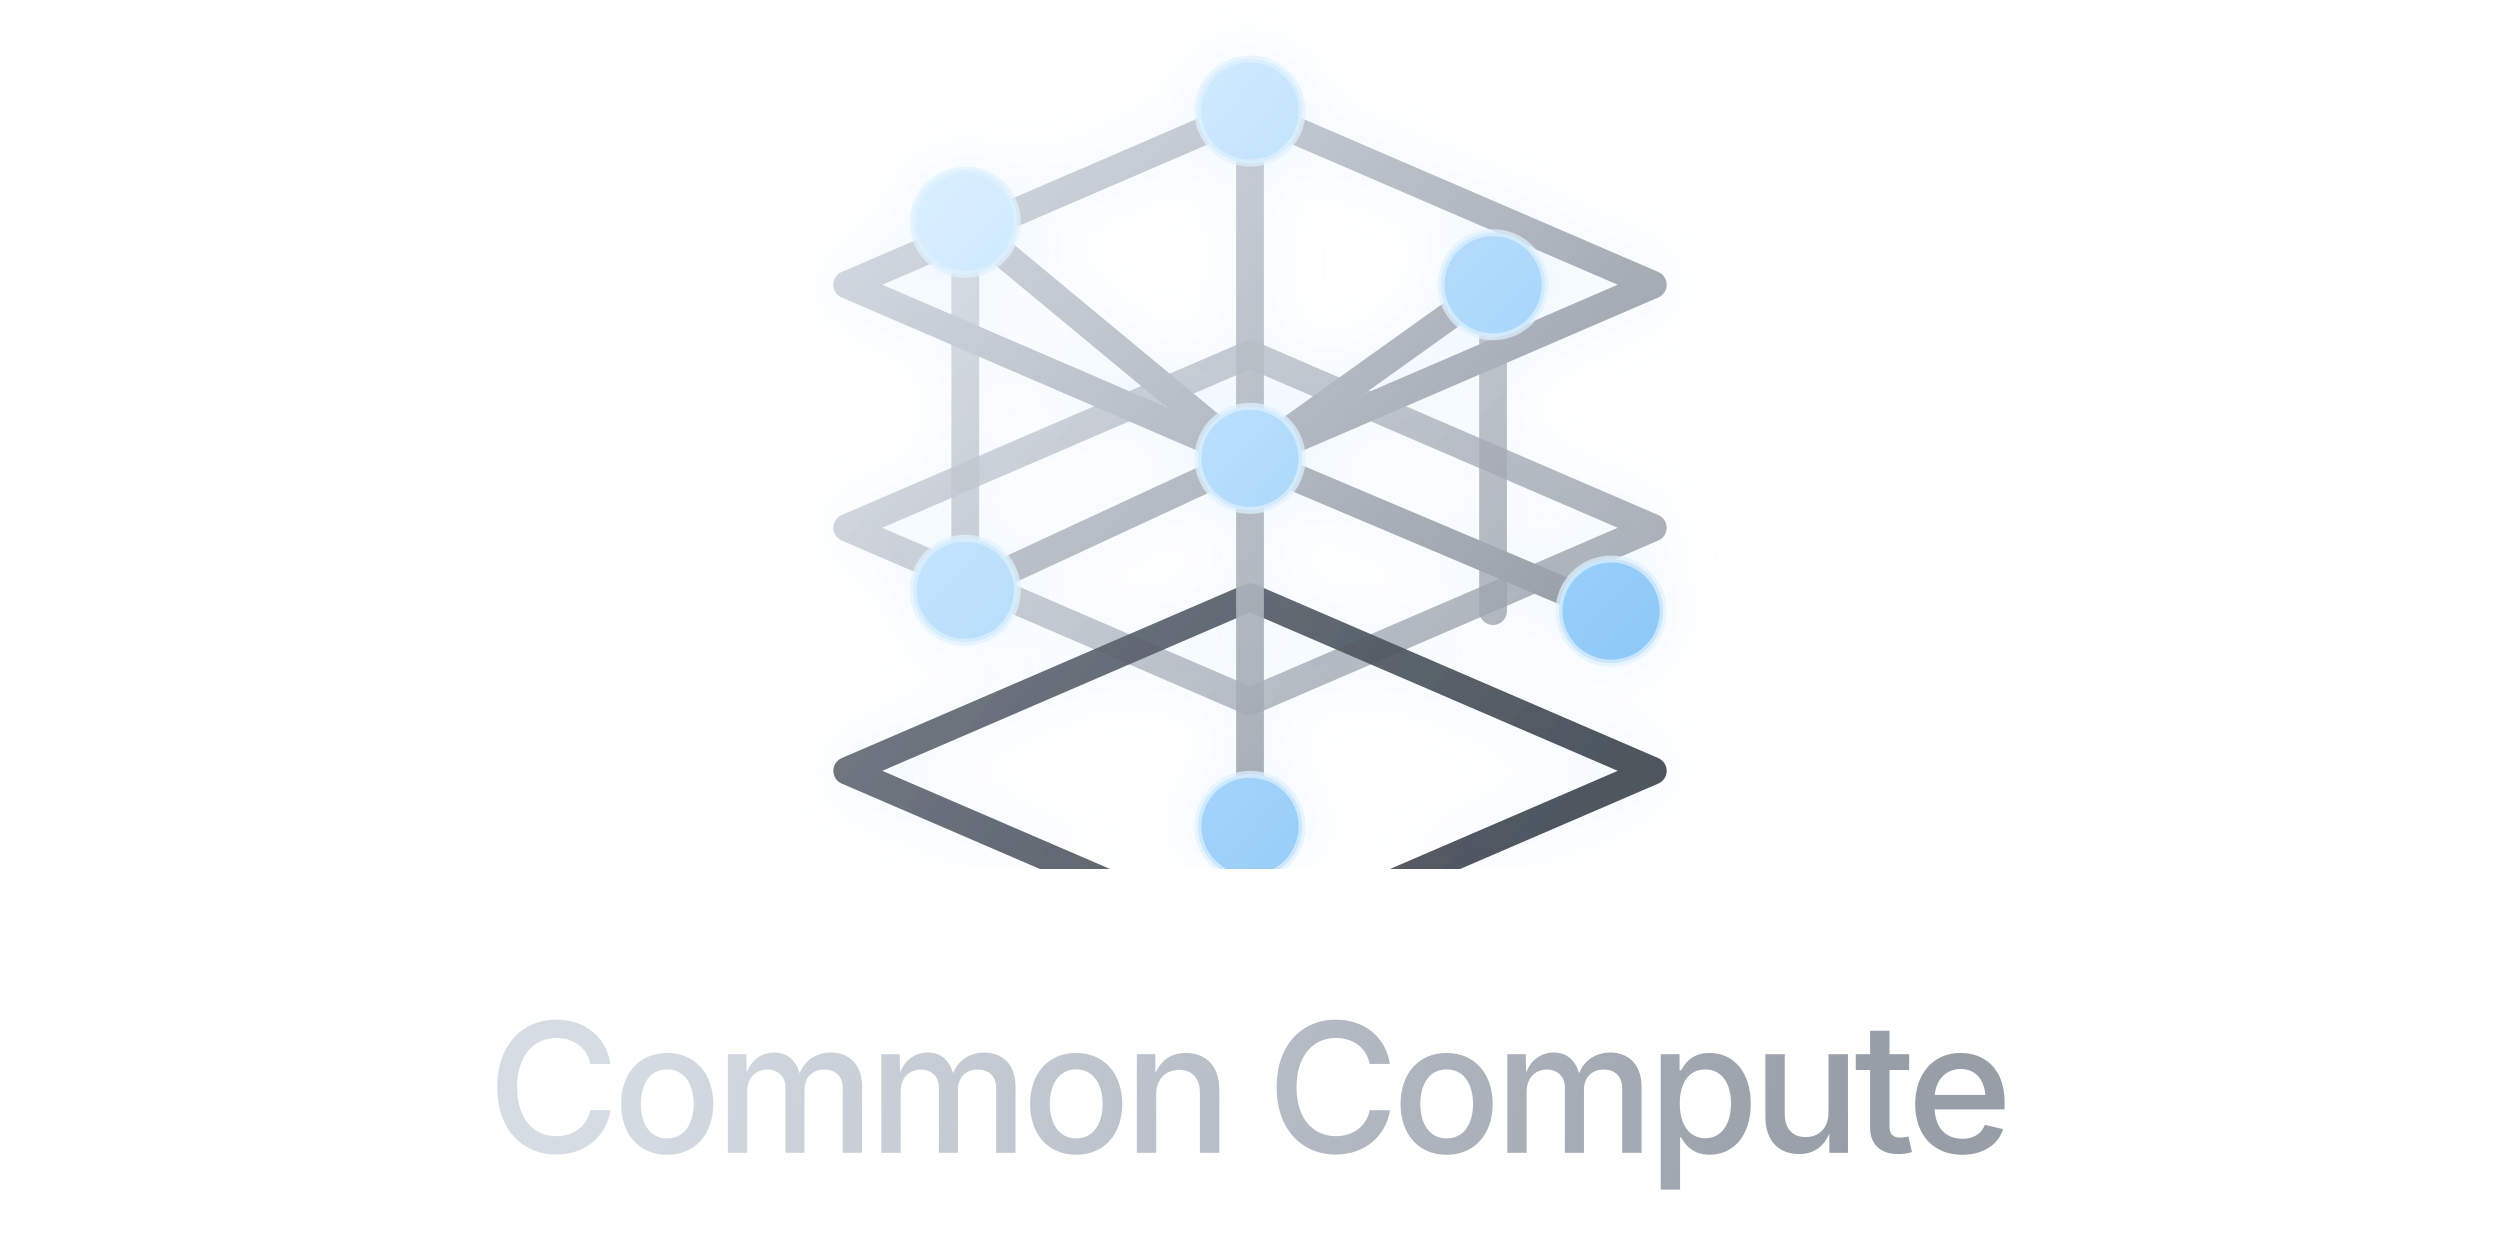
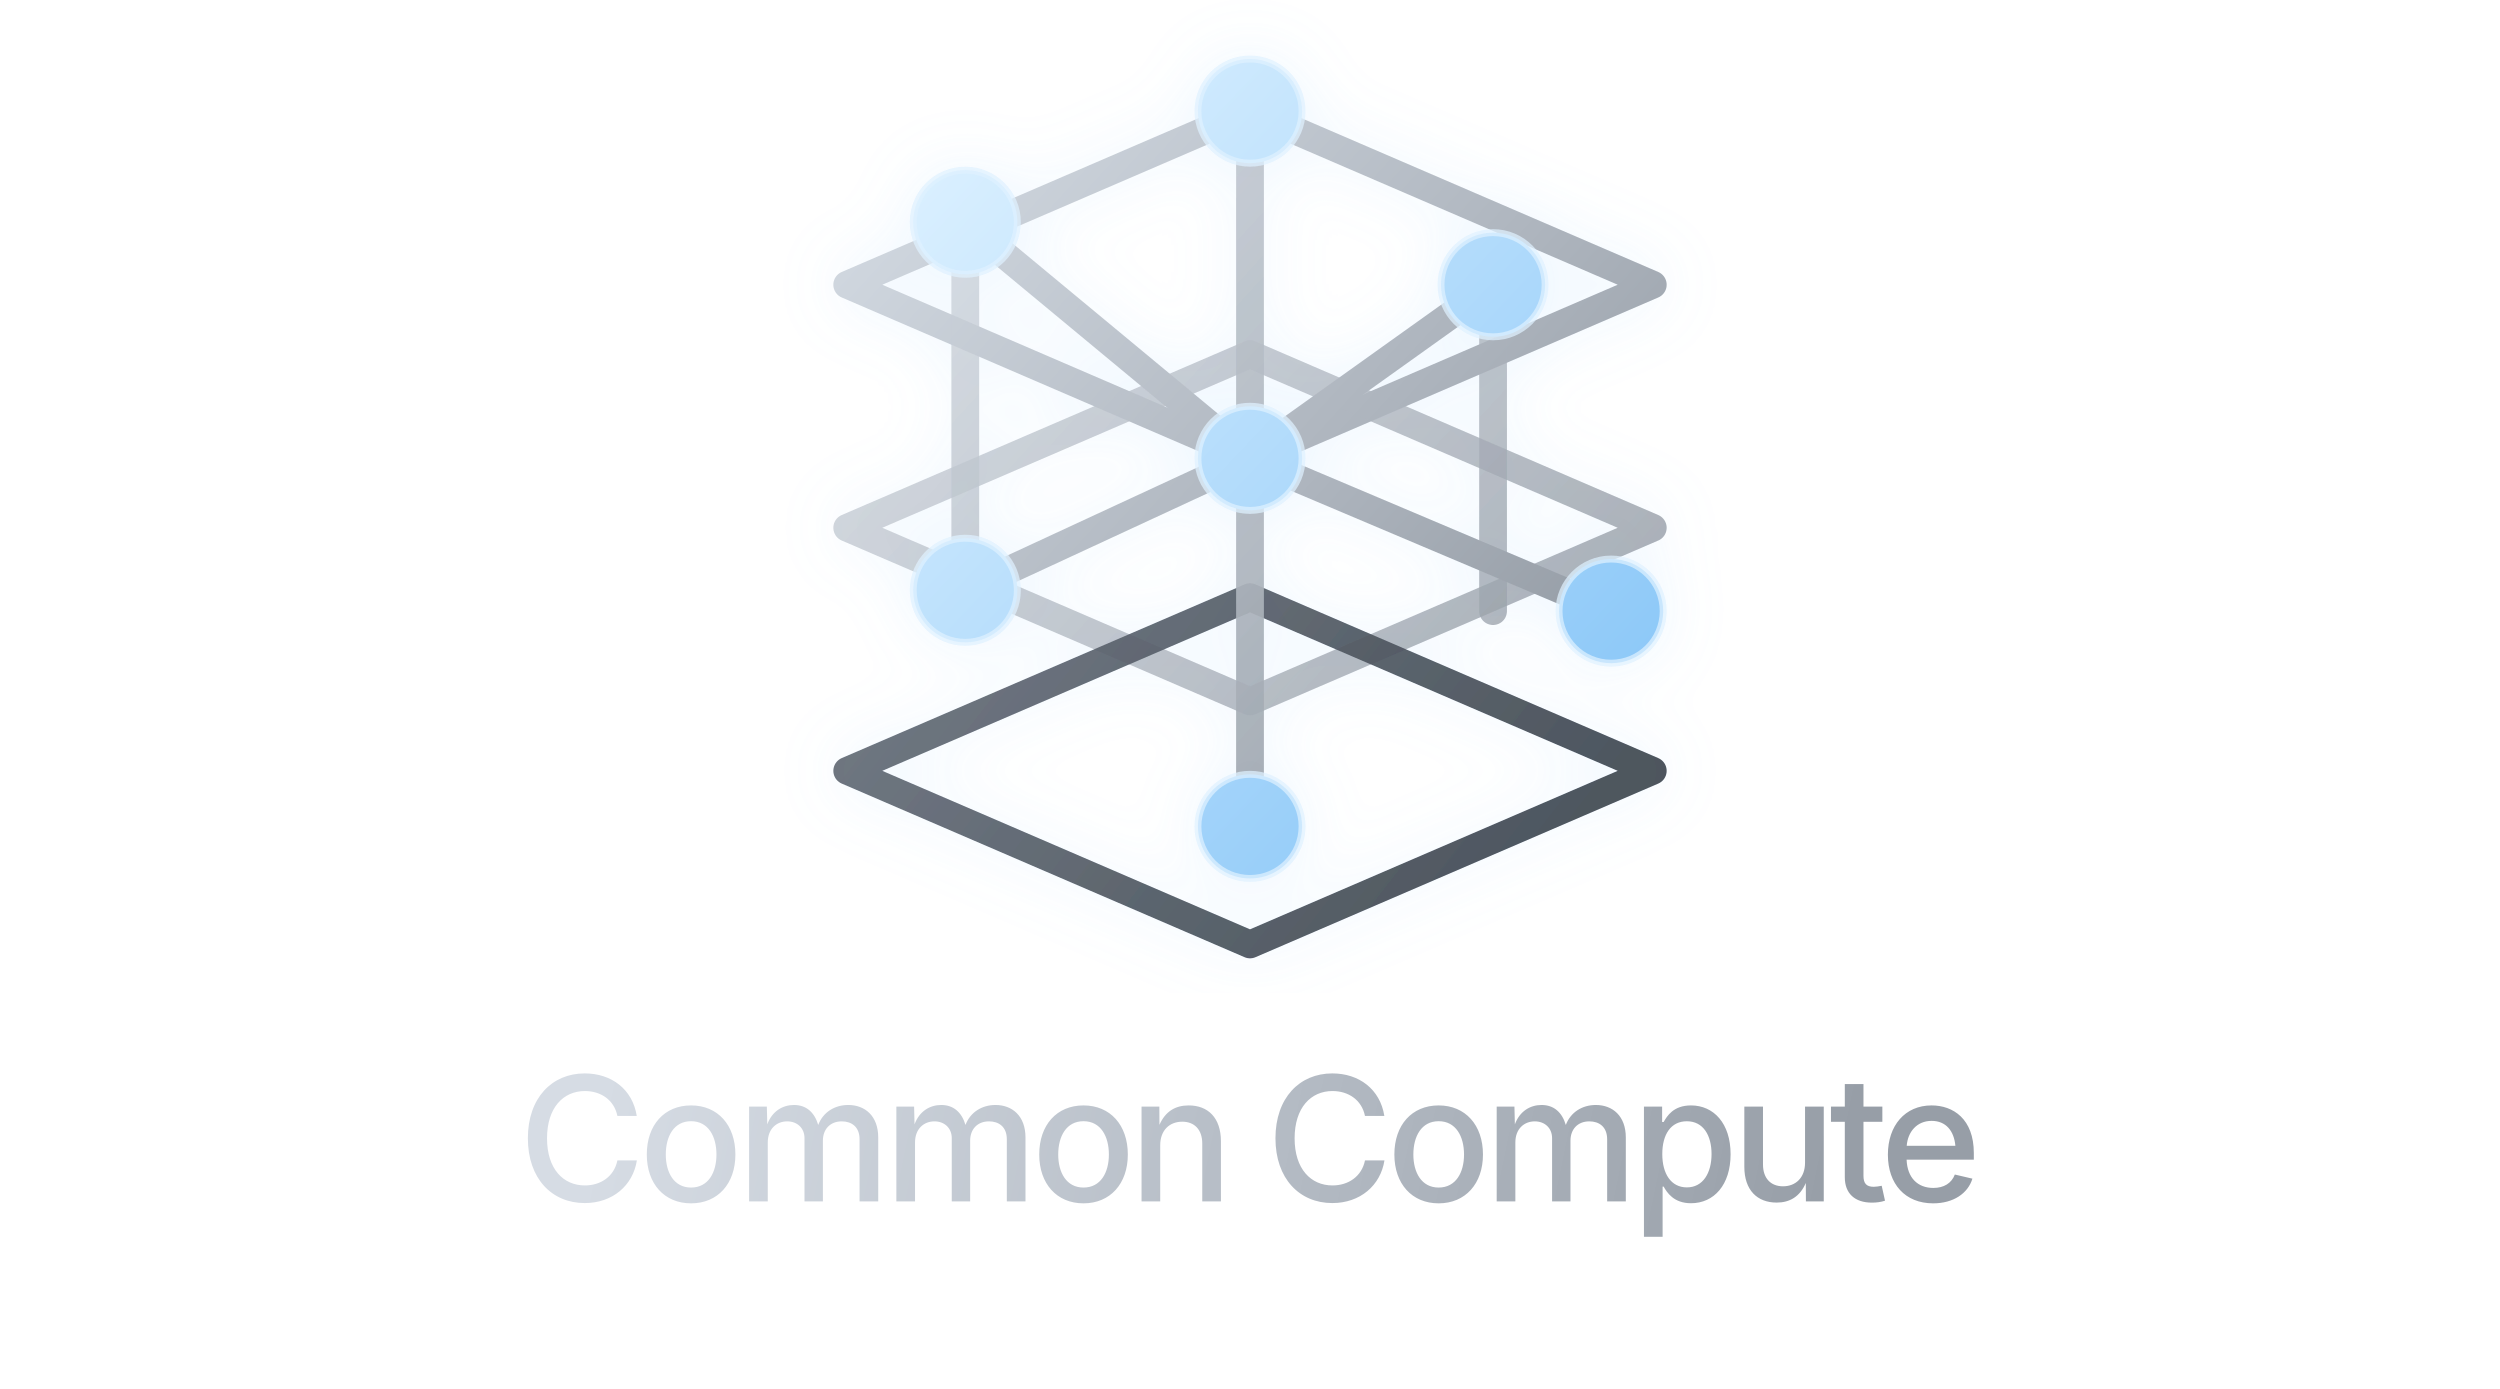
- <svg xmlns="http://www.w3.org/2000/svg" width="720" height="360" viewBox="0 0 720 360" fill="none">
+ <svg xmlns="http://www.w3.org/2000/svg" width="720" height="400" viewBox="0 0 720 400" fill="none">
  <defs>
    <linearGradient id="silverStroke" x1="244" y1="40" x2="476" y2="252" gradientUnits="userSpaceOnUse">
      <stop offset="0" stop-color="#D5DCE4" />
      <stop offset="0.52" stop-color="#AEB5BE" />
      <stop offset="1" stop-color="#868E97" />
    </linearGradient>
    <linearGradient id="silverBack" x1="260" y1="94" x2="450" y2="242" gradientUnits="userSpaceOnUse">
      <stop offset="0" stop-color="#6F7782" />
      <stop offset="1" stop-color="#3F4650" />
    </linearGradient>
    <linearGradient id="nodeFill" x1="268" y1="42" x2="450" y2="214" gradientUnits="userSpaceOnUse">
      <stop offset="0" stop-color="#DBF0FF" />
      <stop offset="1" stop-color="#8EC9F8" />
    </linearGradient>
    <linearGradient id="wordmarkFill" x1="188" y1="244" x2="536" y2="316" gradientUnits="userSpaceOnUse">
      <stop offset="0" stop-color="#D6DCE4" />
      <stop offset="0.5" stop-color="#B7BEC7" />
      <stop offset="1" stop-color="#979EA7" />
    </linearGradient>
-     <filter id="softGlow" x="154" y="0" width="412" height="250" filterUnits="userSpaceOnUse" color-interpolation-filters="sRGB">
+     <filter id="softGlow" x="154" y="0" width="412" height="286" filterUnits="userSpaceOnUse" color-interpolation-filters="sRGB">
      <feDropShadow dx="0" dy="0" stdDeviation="9" flood-color="#8CC8FF" flood-opacity="0.16" />
    </filter>
  </defs>
  <g filter="url(#softGlow)" stroke-linecap="round" stroke-linejoin="round">
    <path d="M360 32L476 82L360 132L244 82L360 32Z" stroke="url(#silverStroke)" stroke-width="8" />
    <path d="M360 102L476 152L360 202L244 152L360 102Z" stroke="url(#silverStroke)" stroke-width="8" opacity="0.8" />
    <path d="M360 172L476 222L360 272L244 222L360 172Z" stroke="url(#silverBack)" stroke-width="8" opacity="0.92" />
    <path d="M360 32V238" stroke="url(#silverStroke)" stroke-width="8" opacity="0.92" />
    <path d="M278 64V170" stroke="url(#silverStroke)" stroke-width="8" opacity="0.78" />
    <path d="M430 82V176" stroke="url(#silverStroke)" stroke-width="8" opacity="0.78" />
    <path d="M278 64L360 132L430 82" stroke="url(#silverStroke)" stroke-width="8" />
    <path d="M278 170L360 132L464 176" stroke="url(#silverStroke)" stroke-width="8" />
    <circle cx="360" cy="32" r="15" fill="url(#nodeFill)" stroke="#DFF2FF" stroke-opacity="0.72" stroke-width="2" />
    <circle cx="278" cy="64" r="15" fill="url(#nodeFill)" stroke="#DFF2FF" stroke-opacity="0.72" stroke-width="2" />
    <circle cx="430" cy="82" r="15" fill="url(#nodeFill)" stroke="#DFF2FF" stroke-opacity="0.72" stroke-width="2" />
    <circle cx="360" cy="132" r="15" fill="url(#nodeFill)" stroke="#DFF2FF" stroke-opacity="0.72" stroke-width="2" />
    <circle cx="278" cy="170" r="15" fill="url(#nodeFill)" stroke="#DFF2FF" stroke-opacity="0.72" stroke-width="2" />
    <circle cx="464" cy="176" r="15" fill="url(#nodeFill)" stroke="#DFF2FF" stroke-opacity="0.72" stroke-width="2" />
    <circle cx="360" cy="238" r="15" fill="url(#nodeFill)" stroke="#DFF2FF" stroke-opacity="0.72" stroke-width="2" />
  </g>
-   <text x="360" y="332" text-anchor="middle" fill="url(#wordmarkFill)" font-family="Inter, SF Pro Display, Segoe UI, Arial, sans-serif" font-size="52" font-weight="500" letter-spacing="-2">Common Compute</text>
+   <text x="360" y="346" text-anchor="middle" fill="url(#wordmarkFill)" font-family="Inter, SF Pro Display, Segoe UI, Arial, sans-serif" font-size="50" font-weight="500" letter-spacing="-2">Common Compute</text>
</svg>
